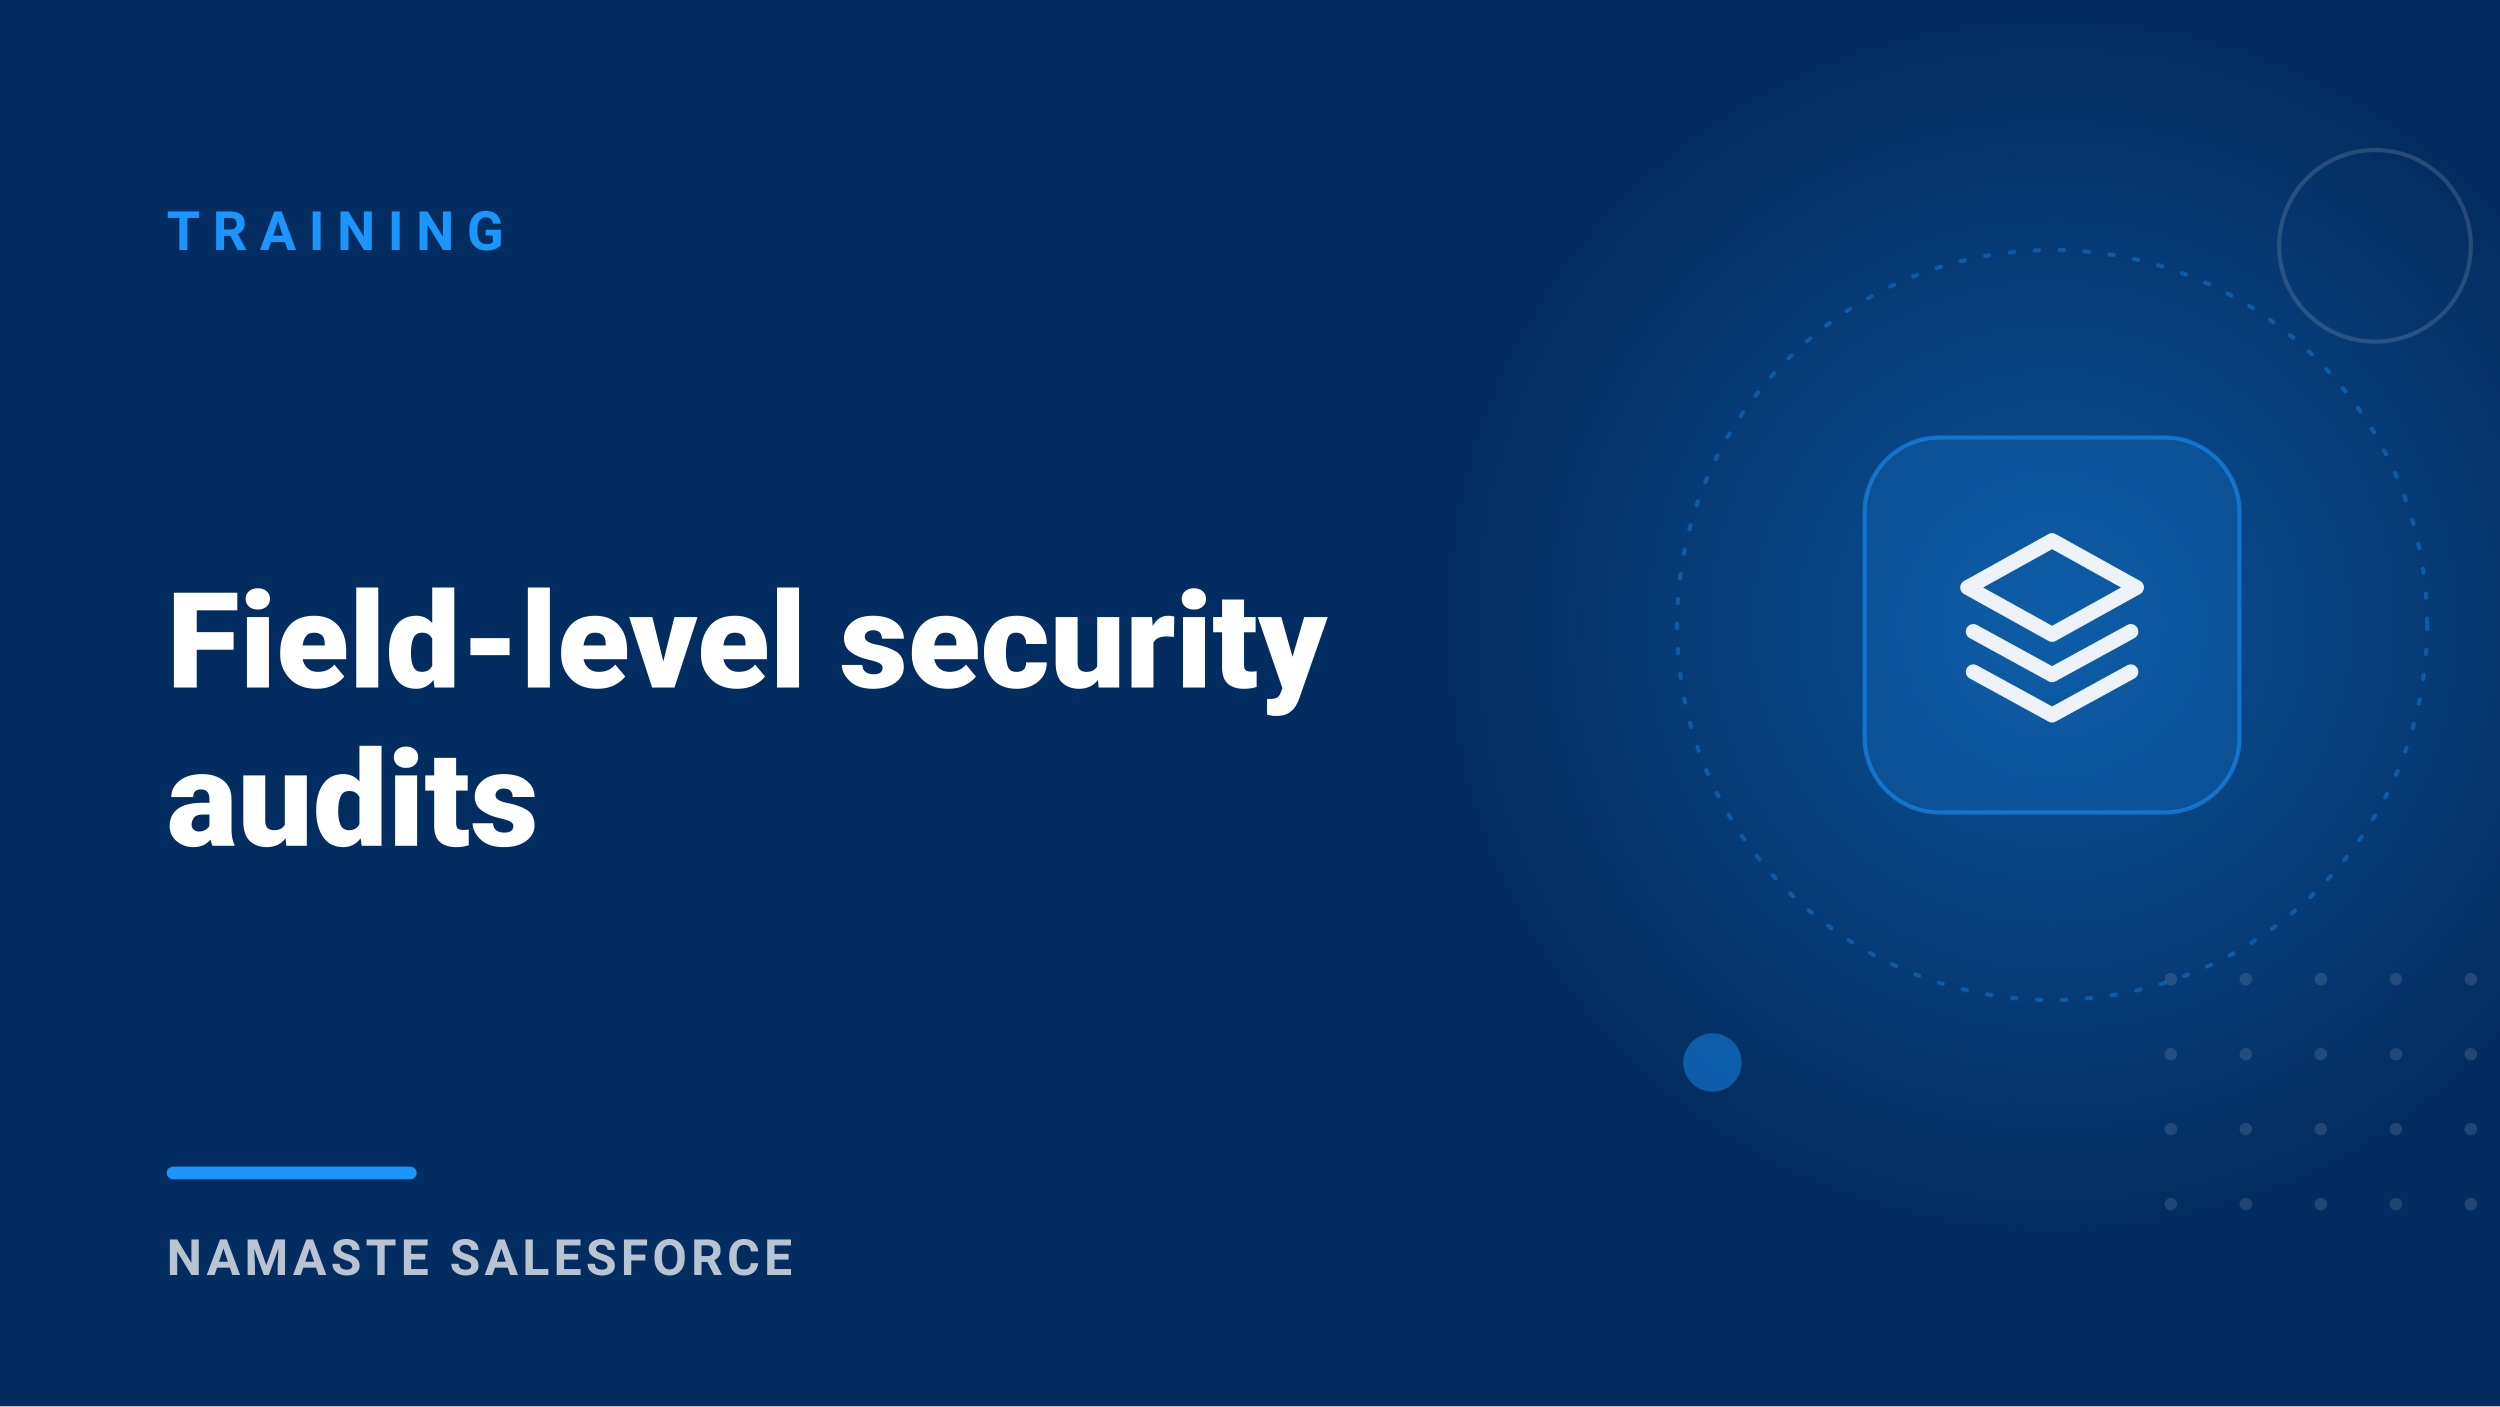
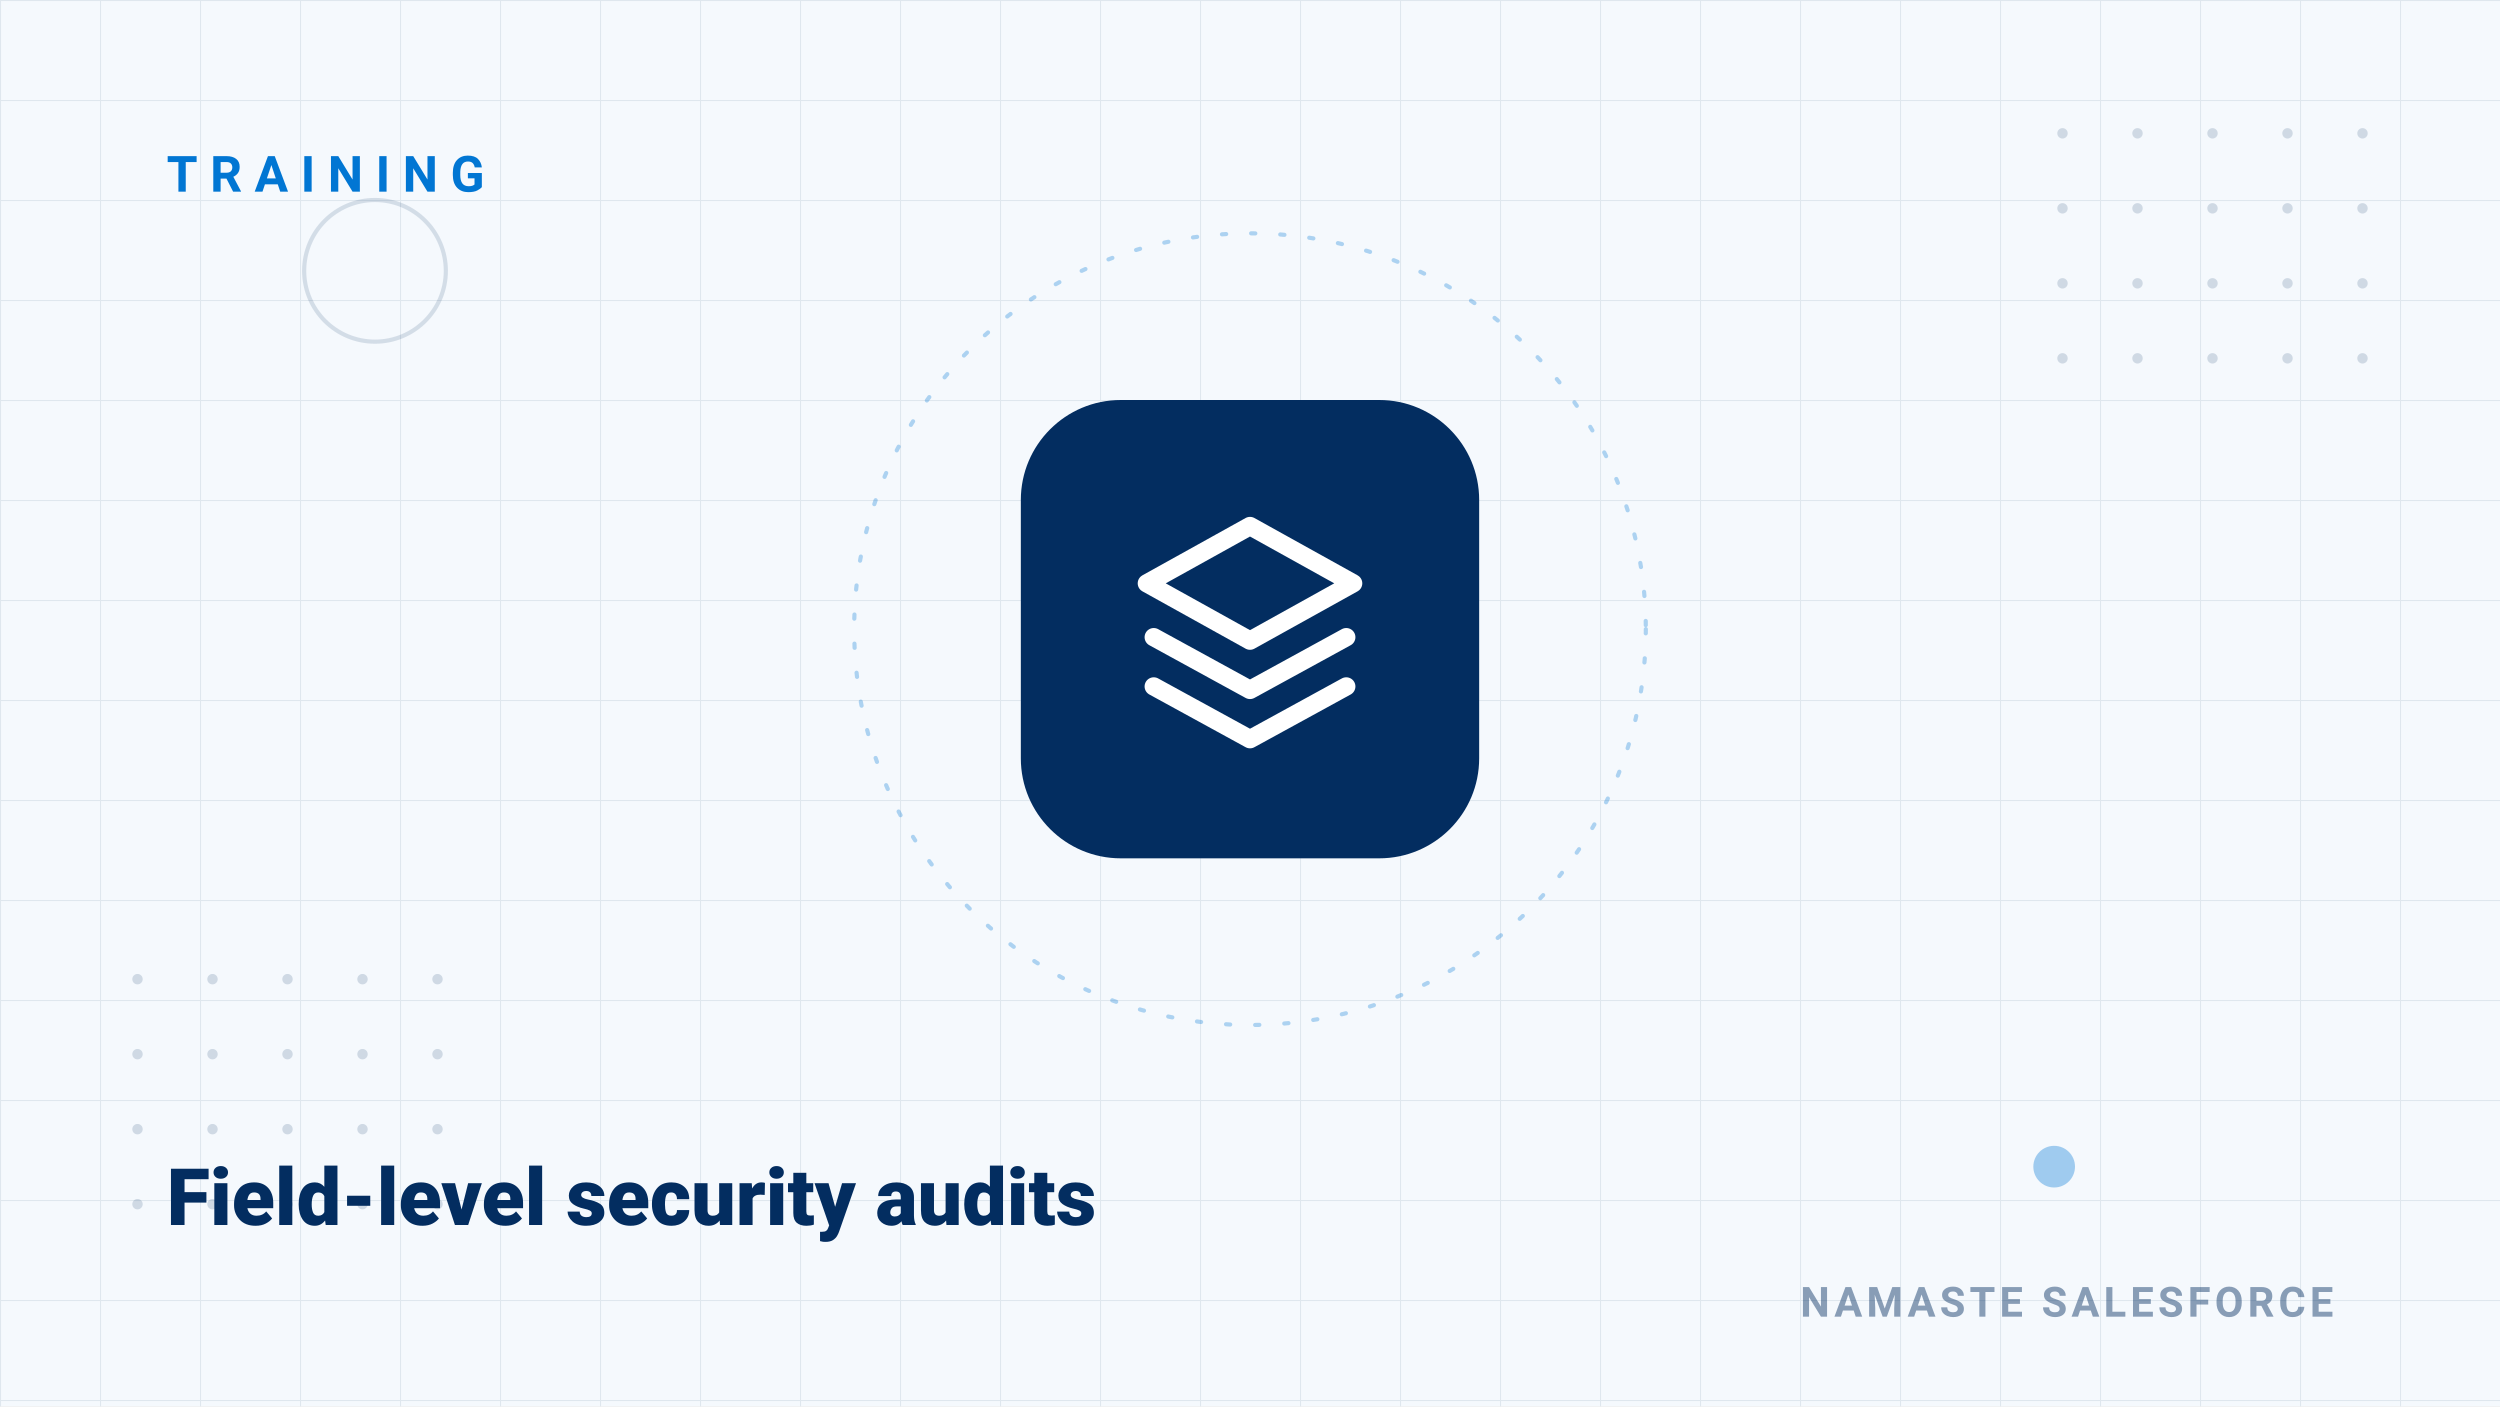
<svg xmlns="http://www.w3.org/2000/svg" viewBox="0 0 1200 675" font-family="Figtree,-apple-system,'Segoe UI',Roboto,sans-serif">
  <defs>
-     <radialGradient id="glow" cx="0.5" cy="0.5" r="0.5">
-       <stop offset="0" stop-color="rgba(27,150,255,0.35)" />
-       <stop offset="1" stop-color="rgba(27,150,255,0)" />
-     </radialGradient>
-     <clipPath id="frame">
-       <rect width="1200" height="675" />
-     </clipPath>
+     <pattern id="lgrid" width="48" height="48" patternUnits="userSpaceOnUse">
+       <path d="M48 0H0v48" fill="none" stroke="rgba(3,45,96,0.09)" />
+     </pattern>
  </defs>
-   <rect width="1200" height="675" fill="#032d60" />
-   <g clip-path="url(#frame)">
-     <circle cx="985" cy="300" r="290" fill="url(#glow)" />
-     <circle cx="985" cy="300" r="180" fill="none" stroke="rgba(27,150,255,0.35)" stroke-width="2" stroke-dasharray="2 10" stroke-linecap="round" />
-     <circle cx="1140" cy="118" r="46" fill="none" stroke="rgba(255,255,255,0.14)" stroke-width="2" />
-     <circle cx="822" cy="510" r="14" fill="rgba(27,150,255,0.45)" />
-     <g fill="rgba(255,255,255,0.12)" transform="translate(1042,470)">
-       <circle cx="0" cy="0" r="3" />
-       <circle cx="0" cy="36" r="3" />
-       <circle cx="0" cy="72" r="3" />
-       <circle cx="0" cy="108" r="3" />
-       <circle cx="36" cy="0" r="3" />
-       <circle cx="36" cy="36" r="3" />
-       <circle cx="36" cy="72" r="3" />
-       <circle cx="36" cy="108" r="3" />
-       <circle cx="72" cy="0" r="3" />
-       <circle cx="72" cy="36" r="3" />
-       <circle cx="72" cy="72" r="3" />
-       <circle cx="72" cy="108" r="3" />
-       <circle cx="108" cy="0" r="3" />
-       <circle cx="108" cy="36" r="3" />
-       <circle cx="108" cy="72" r="3" />
-       <circle cx="108" cy="108" r="3" />
-       <circle cx="144" cy="0" r="3" />
-       <circle cx="144" cy="36" r="3" />
-       <circle cx="144" cy="72" r="3" />
-       <circle cx="144" cy="108" r="3" />
-     </g>
-     <rect x="895" y="210" width="180" height="180" rx="36" fill="rgba(27,150,255,0.16)" stroke="rgba(27,150,255,0.55)" stroke-width="2" />
-     <g transform="translate(931,246) scale(4.5)" fill="none" stroke="rgba(255,255,255,0.92)" stroke-width="1.6" stroke-linecap="round" stroke-linejoin="round">
-       <path d="m12 3 9 5-9 5-9-5 9-5z" />
-       <path d="m3.6 12.7 8.4 4.6 8.4-4.6M3.6 17 12 21.6 20.4 17" />
-     </g>
+   <rect width="1200" height="675" fill="#f5f9fd" />
+   <rect width="1200" height="675" fill="url(#lgrid)" />
+   <g fill="rgba(3,45,96,0.16)" transform="translate(990,64)">
+     <circle cx="0" cy="0" r="2.5" />
+     <circle cx="0" cy="36" r="2.5" />
+     <circle cx="0" cy="72" r="2.5" />
+     <circle cx="0" cy="108" r="2.5" />
+     <circle cx="36" cy="0" r="2.5" />
+     <circle cx="36" cy="36" r="2.5" />
+     <circle cx="36" cy="72" r="2.5" />
+     <circle cx="36" cy="108" r="2.5" />
+     <circle cx="72" cy="0" r="2.5" />
+     <circle cx="72" cy="36" r="2.5" />
+     <circle cx="72" cy="72" r="2.5" />
+     <circle cx="72" cy="108" r="2.5" />
+     <circle cx="108" cy="0" r="2.5" />
+     <circle cx="108" cy="36" r="2.5" />
+     <circle cx="108" cy="72" r="2.5" />
+     <circle cx="108" cy="108" r="2.5" />
+     <circle cx="144" cy="0" r="2.5" />
+     <circle cx="144" cy="36" r="2.5" />
+     <circle cx="144" cy="72" r="2.5" />
+     <circle cx="144" cy="108" r="2.5" />
  </g>
-   <text x="80" y="120" font-size="26" font-weight="700" letter-spacing="6" fill="#1b96ff">TRAINING</text>
-   <text x="80" y="330" font-size="64" font-weight="800" fill="#ffffff">
-     <tspan x="80" dy="0">Field-level security</tspan>
-     <tspan x="80" dy="76">audits</tspan>
+   <g fill="rgba(3,45,96,0.16)" transform="translate(66,470)">
+     <circle cx="0" cy="0" r="2.5" />
+     <circle cx="0" cy="36" r="2.5" />
+     <circle cx="0" cy="72" r="2.5" />
+     <circle cx="0" cy="108" r="2.5" />
+     <circle cx="36" cy="0" r="2.5" />
+     <circle cx="36" cy="36" r="2.5" />
+     <circle cx="36" cy="72" r="2.5" />
+     <circle cx="36" cy="108" r="2.5" />
+     <circle cx="72" cy="0" r="2.5" />
+     <circle cx="72" cy="36" r="2.5" />
+     <circle cx="72" cy="72" r="2.5" />
+     <circle cx="72" cy="108" r="2.5" />
+     <circle cx="108" cy="0" r="2.5" />
+     <circle cx="108" cy="36" r="2.5" />
+     <circle cx="108" cy="72" r="2.5" />
+     <circle cx="108" cy="108" r="2.5" />
+     <circle cx="144" cy="0" r="2.5" />
+     <circle cx="144" cy="36" r="2.5" />
+     <circle cx="144" cy="72" r="2.5" />
+     <circle cx="144" cy="108" r="2.5" />
+   </g>
+   <circle cx="600" cy="302" r="190" fill="none" stroke="rgba(1,118,211,0.30)" stroke-width="2" stroke-dasharray="2 12" stroke-linecap="round" />
+   <circle cx="986" cy="560" r="10" fill="rgba(1,118,211,0.35)" />
+   <circle cx="180" cy="130" r="34" fill="none" stroke="rgba(3,45,96,0.14)" stroke-width="2" />
+   <rect x="490" y="192" width="220" height="220" rx="48" fill="#032d60" />
+   <g transform="translate(534,236) scale(5.5)" fill="none" stroke="#ffffff" stroke-width="1.6" stroke-linecap="round" stroke-linejoin="round">
+     <path d="m12 3 9 5-9 5-9-5 9-5z" />
+     <path d="m3.6 12.7 8.4 4.6 8.4-4.6M3.6 17 12 21.6 20.4 17" />
+   </g>
+   <text x="80" y="92" font-size="24" font-weight="700" letter-spacing="6" fill="#0176d3">TRAINING</text>
+   <text x="80" y="588" font-size="38" font-weight="800" fill="#032d60">
+     <tspan x="80" dy="0">Field-level security audits</tspan>
  </text>
-   <rect x="80" y="560" width="120" height="6" rx="3" fill="#1b96ff" />
-   <text x="80" y="612" font-size="24" font-weight="600" letter-spacing="2" fill="rgba(244,246,248,0.75)">NAMASTE SALESFORCE</text>
+   <text x="1120" y="632" font-size="20" font-weight="600" letter-spacing="2" fill="rgba(3,45,96,0.45)" text-anchor="end">NAMASTE SALESFORCE</text>
</svg>
